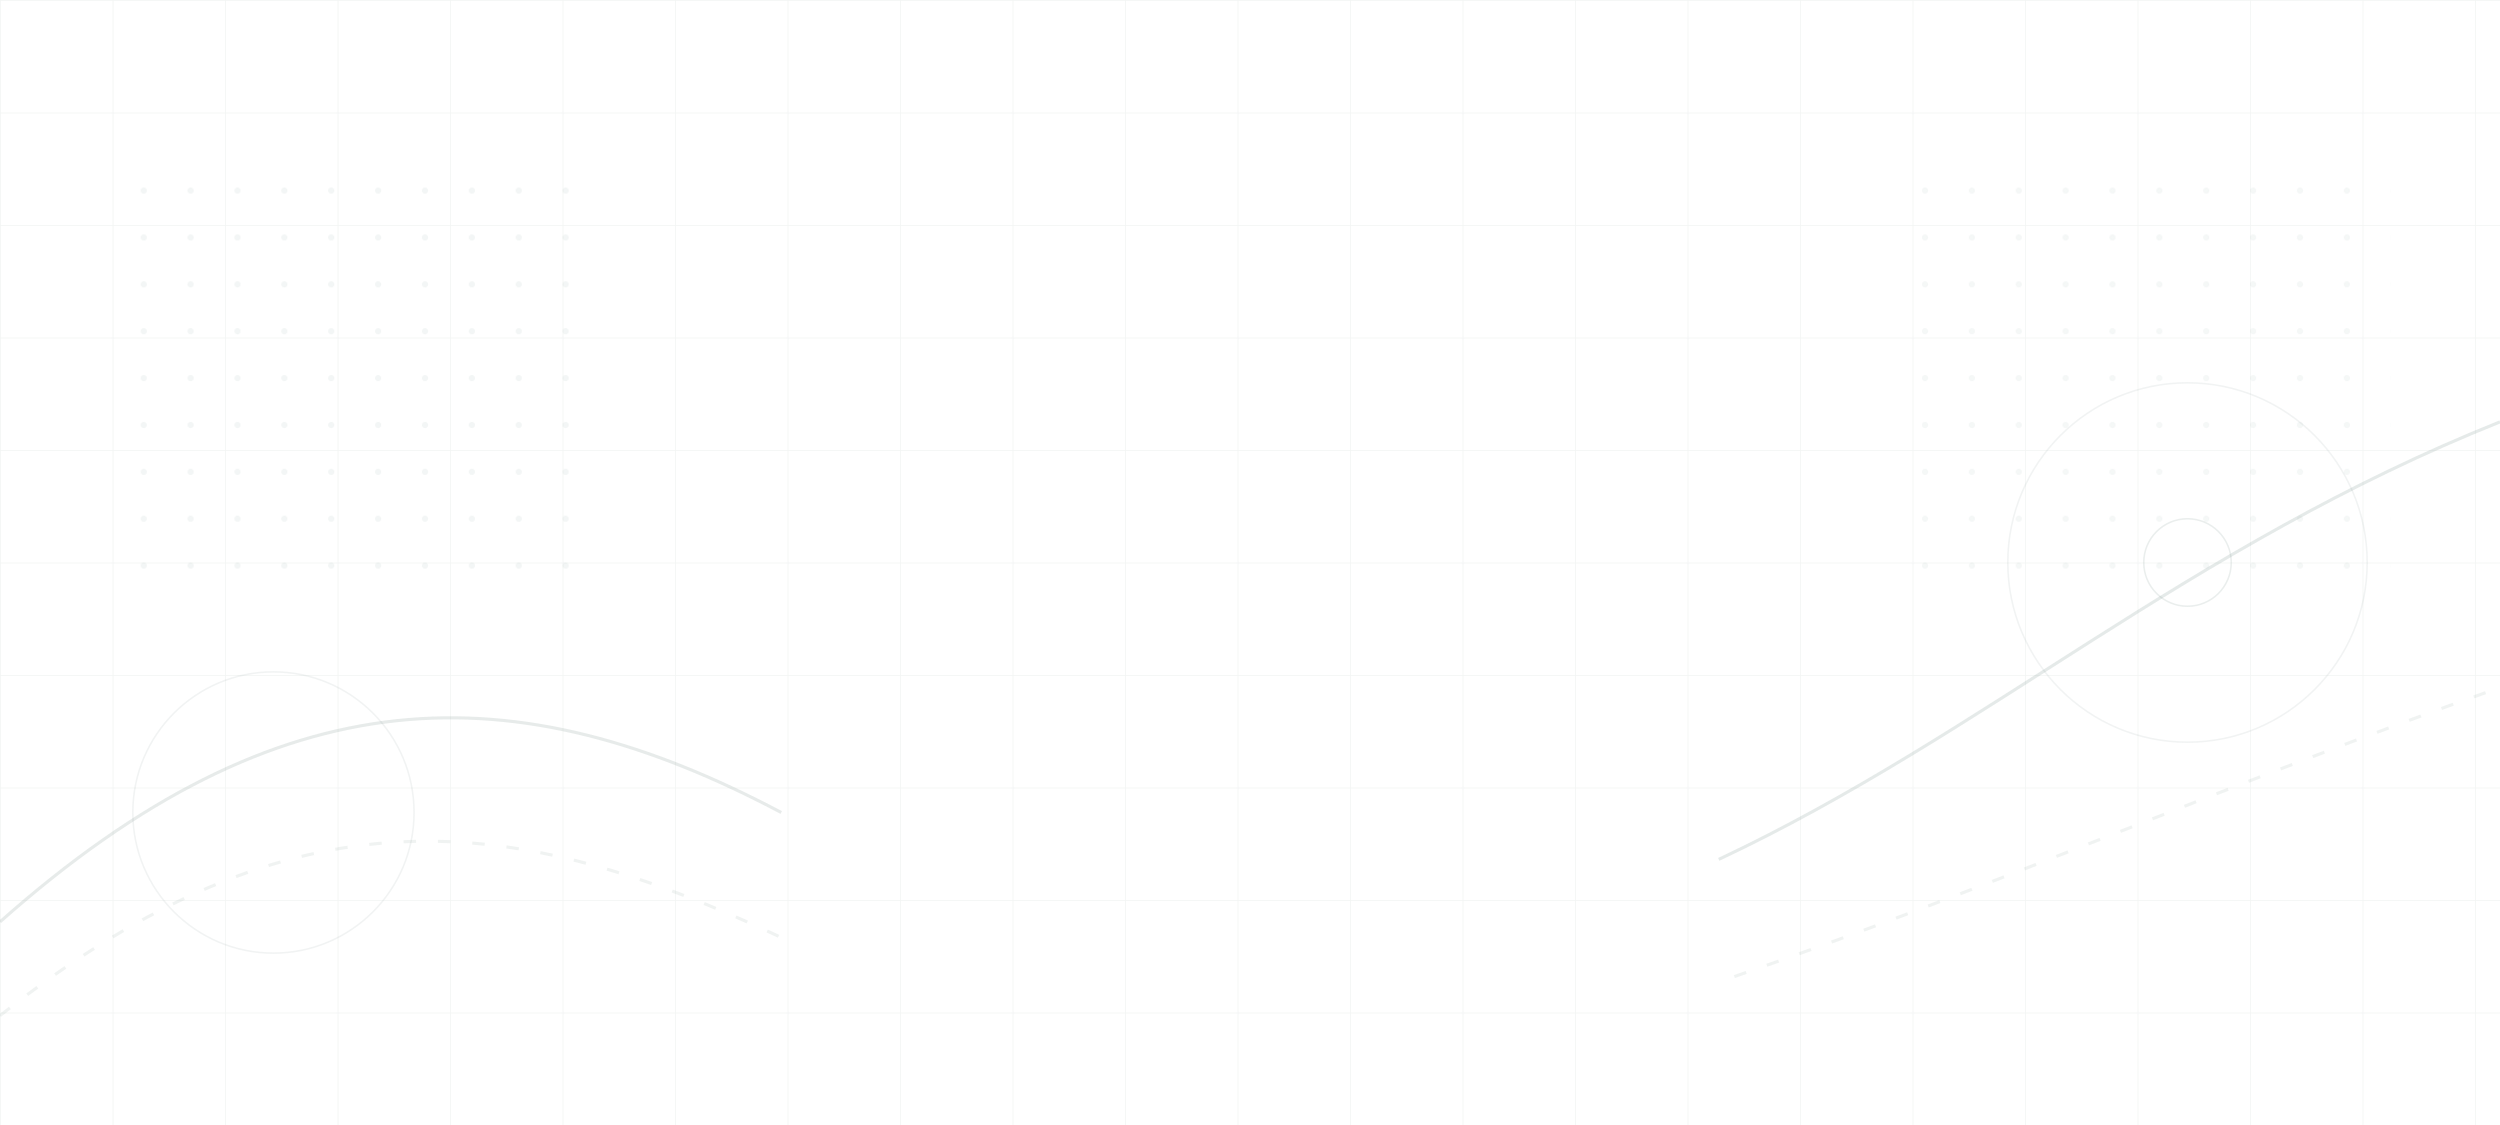
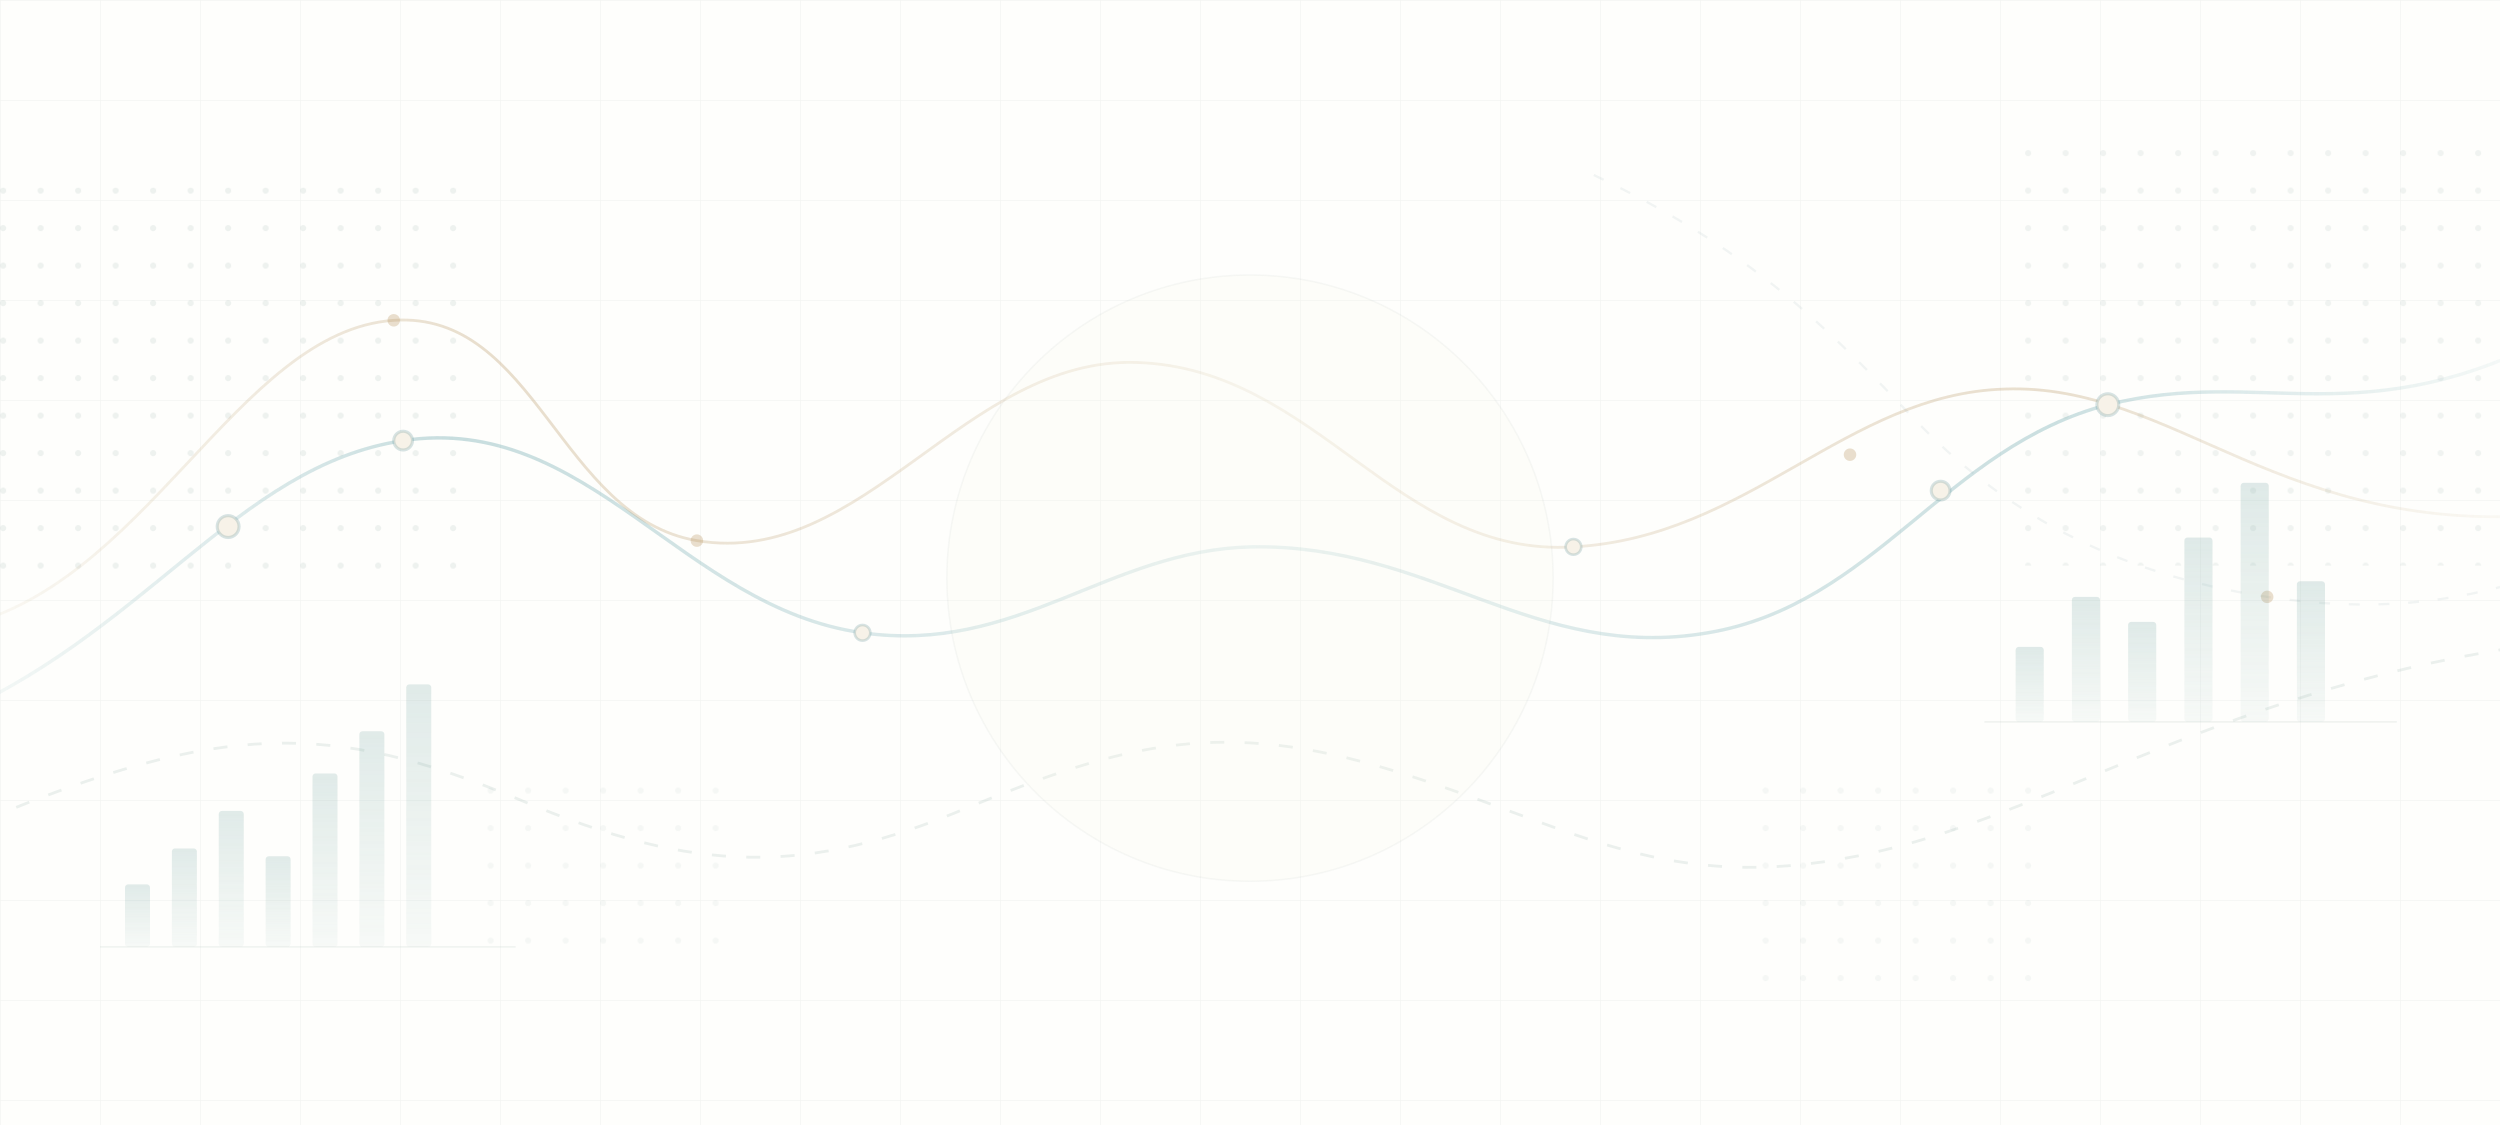
<svg xmlns="http://www.w3.org/2000/svg" viewBox="0 0 1600 720" fill="none">
  <defs>
-     <pattern id="g" width="72" height="72" patternUnits="userSpaceOnUse">
-       <path d="M72 0H0V72" stroke="#879995" stroke-opacity=".10" />
+     <pattern id="grid" width="64" height="64" patternUnits="userSpaceOnUse">
+       <path d="M64 0H0V64" stroke="#79908B" stroke-opacity=".085" />
    </pattern>
-     <pattern id="d" width="30" height="30" patternUnits="userSpaceOnUse">
-       <circle cx="2" cy="2" r="2" fill="#5d7f78" fill-opacity=".16" />
+     <pattern id="dots" width="24" height="24" patternUnits="userSpaceOnUse">
+       <circle cx="2" cy="2" r="2" fill="#5E827A" fill-opacity=".18" />
    </pattern>
+     <linearGradient id="tealLine" x1="0" y1="0" x2="1600" y2="0" gradientUnits="userSpaceOnUse">
+       <stop stop-color="#6CA8AE" stop-opacity=".08" />
+       <stop offset=".18" stop-color="#5F9FA5" stop-opacity=".34" />
+       <stop offset=".5" stop-color="#5F9FA5" stop-opacity=".13" />
+       <stop offset=".82" stop-color="#5F9FA5" stop-opacity=".32" />
+       <stop offset="1" stop-color="#6CA8AE" stop-opacity=".07" />
+     </linearGradient>
+     <linearGradient id="sandLine" x1="0" y1="0" x2="1600" y2="0" gradientUnits="userSpaceOnUse">
+       <stop stop-color="#B99B67" stop-opacity=".07" />
+       <stop offset=".2" stop-color="#B28E55" stop-opacity=".29" />
+       <stop offset=".5" stop-color="#B28E55" stop-opacity=".10" />
+       <stop offset=".82" stop-color="#B28E55" stop-opacity=".28" />
+       <stop offset="1" stop-color="#B99B67" stop-opacity=".06" />
+     </linearGradient>
+     <linearGradient id="barFill" x1="0" y1="0" x2="0" y2="1">
+       <stop stop-color="#6B9F9A" stop-opacity=".28" />
+       <stop offset="1" stop-color="#6B9F9A" stop-opacity=".07" />
+     </linearGradient>
  </defs>
-   <rect width="1600" height="720" fill="url(#g)" />
-   <rect x="70" y="110" width="300" height="260" fill="url(#d)" opacity=".45" />
-   <rect x="1230" y="110" width="300" height="260" fill="url(#d)" opacity=".38" />
-   <path d="M0 590C180 430 330 430 500 520" stroke="#66827c" stroke-opacity=".16" stroke-width="2" />
-   <path d="M1100 550C1270 470 1400 350 1600 270" stroke="#66827c" stroke-opacity=".17" stroke-width="2" />
-   <path d="M0 650C190 500 330 520 500 600" stroke="#66827c" stroke-opacity=".10" stroke-width="2" stroke-dasharray="8 14" />
-   <path d="M1110 625C1270 570 1430 500 1600 440" stroke="#66827c" stroke-opacity=".10" stroke-width="2" stroke-dasharray="8 14" />
-   <circle cx="175" cy="520" r="90" stroke="#66827c" stroke-opacity=".09" />
-   <circle cx="1400" cy="360" r="115" stroke="#66827c" stroke-opacity=".09" />
-   <circle cx="1400" cy="360" r="28" stroke="#66827c" stroke-opacity=".14" />
+   <rect width="1600" height="720" fill="#F7F2E8" fill-opacity=".14" />
+   <rect width="1600" height="720" fill="url(#grid)" />
+   <rect x="0" y="120" width="300" height="260" fill="url(#dots)" opacity=".52" />
+   <rect x="1280" y="92" width="320" height="270" fill="url(#dots)" opacity=".45" />
+   <rect x="300" y="500" width="180" height="120" fill="url(#dots)" opacity=".28" />
+   <rect x="1110" y="500" width="190" height="130" fill="url(#dots)" opacity=".3" />
+   <path d="M-40 462C92 408 151 298 258 282C376 264 437 389 552 405C651 419 709 352 801 350C916 348 982 424 1093 405C1200 387 1245 286 1349 259C1448 234 1512 281 1640 212" stroke="url(#tealLine)" stroke-width="2.2" />
+   <path d="M-30 402C93 378 151 212 252 205C343 199 358 331 446 346C553 364 618 228 728 232C843 236 894 357 1007 350C1119 344 1182 252 1283 249C1392 245 1461 345 1635 329" stroke="url(#sandLine)" stroke-width="1.8" />
+   <path d="M-10 525C141 462 212 461 333 512C446 560 517 560 619 517C721 475 783 460 891 493C1002 527 1060 570 1177 550C1303 529 1409 445 1612 414" stroke="#729691" stroke-opacity=".13" stroke-width="1.8" stroke-dasharray="9 13" />
+   <path d="M1020 112C1119 159 1168 208 1224 267C1281 327 1352 367 1451 382C1518 392 1569 386 1620 370" stroke="#709A9D" stroke-opacity=".09" stroke-width="1.5" stroke-dasharray="7 12" />
+   <g stroke="#5C8F92" stroke-opacity=".24" fill="#F7F2E8">
+     <circle cx="146" cy="337" r="7" stroke-width="2" />
+     <circle cx="258" cy="282" r="6" stroke-width="2" />
+     <circle cx="552" cy="405" r="5" stroke-width="1.7" />
+     <circle cx="1007" cy="350" r="5" stroke-width="1.7" />
+     <circle cx="1242" cy="314" r="6" stroke-width="2" />
+     <circle cx="1349" cy="259" r="7" stroke-width="2" />
+   </g>
+   <g fill="#B28E55" fill-opacity=".28">
+     <circle cx="252" cy="205" r="4" />
+     <circle cx="446" cy="346" r="4" />
+     <circle cx="1184" cy="291" r="4" />
+     <circle cx="1451" cy="382" r="4" />
+   </g>
+   <g opacity=".72">
+     <path d="M64 606H330" stroke="#728A84" stroke-opacity=".13" />
+     <rect x="80" y="566" width="16" height="40" rx="2" fill="url(#barFill)" />
+     <rect x="110" y="543" width="16" height="63" rx="2" fill="url(#barFill)" />
+     <rect x="140" y="519" width="16" height="87" rx="2" fill="url(#barFill)" />
+     <rect x="170" y="548" width="16" height="58" rx="2" fill="url(#barFill)" />
+     <rect x="200" y="495" width="16" height="111" rx="2" fill="url(#barFill)" />
+     <rect x="230" y="468" width="16" height="138" rx="2" fill="url(#barFill)" />
+     <rect x="260" y="438" width="16" height="168" rx="2" fill="url(#barFill)" />
+   </g>
+   <g opacity=".76">
+     <path d="M1270 462H1534" stroke="#728A84" stroke-opacity=".13" />
+     <rect x="1290" y="414" width="18" height="48" rx="2" fill="url(#barFill)" />
+     <rect x="1326" y="382" width="18" height="80" rx="2" fill="url(#barFill)" />
+     <rect x="1362" y="398" width="18" height="64" rx="2" fill="url(#barFill)" />
+     <rect x="1398" y="344" width="18" height="118" rx="2" fill="url(#barFill)" />
+     <rect x="1434" y="309" width="18" height="153" rx="2" fill="url(#barFill)" />
+     <rect x="1470" y="372" width="18" height="90" rx="2" fill="url(#barFill)" />
+   </g>
+   <circle cx="800" cy="370" r="194" fill="#F7F2E8" fill-opacity=".14" />
+   <circle cx="800" cy="370" r="194" stroke="#6E8C85" stroke-opacity=".055" />
</svg>
